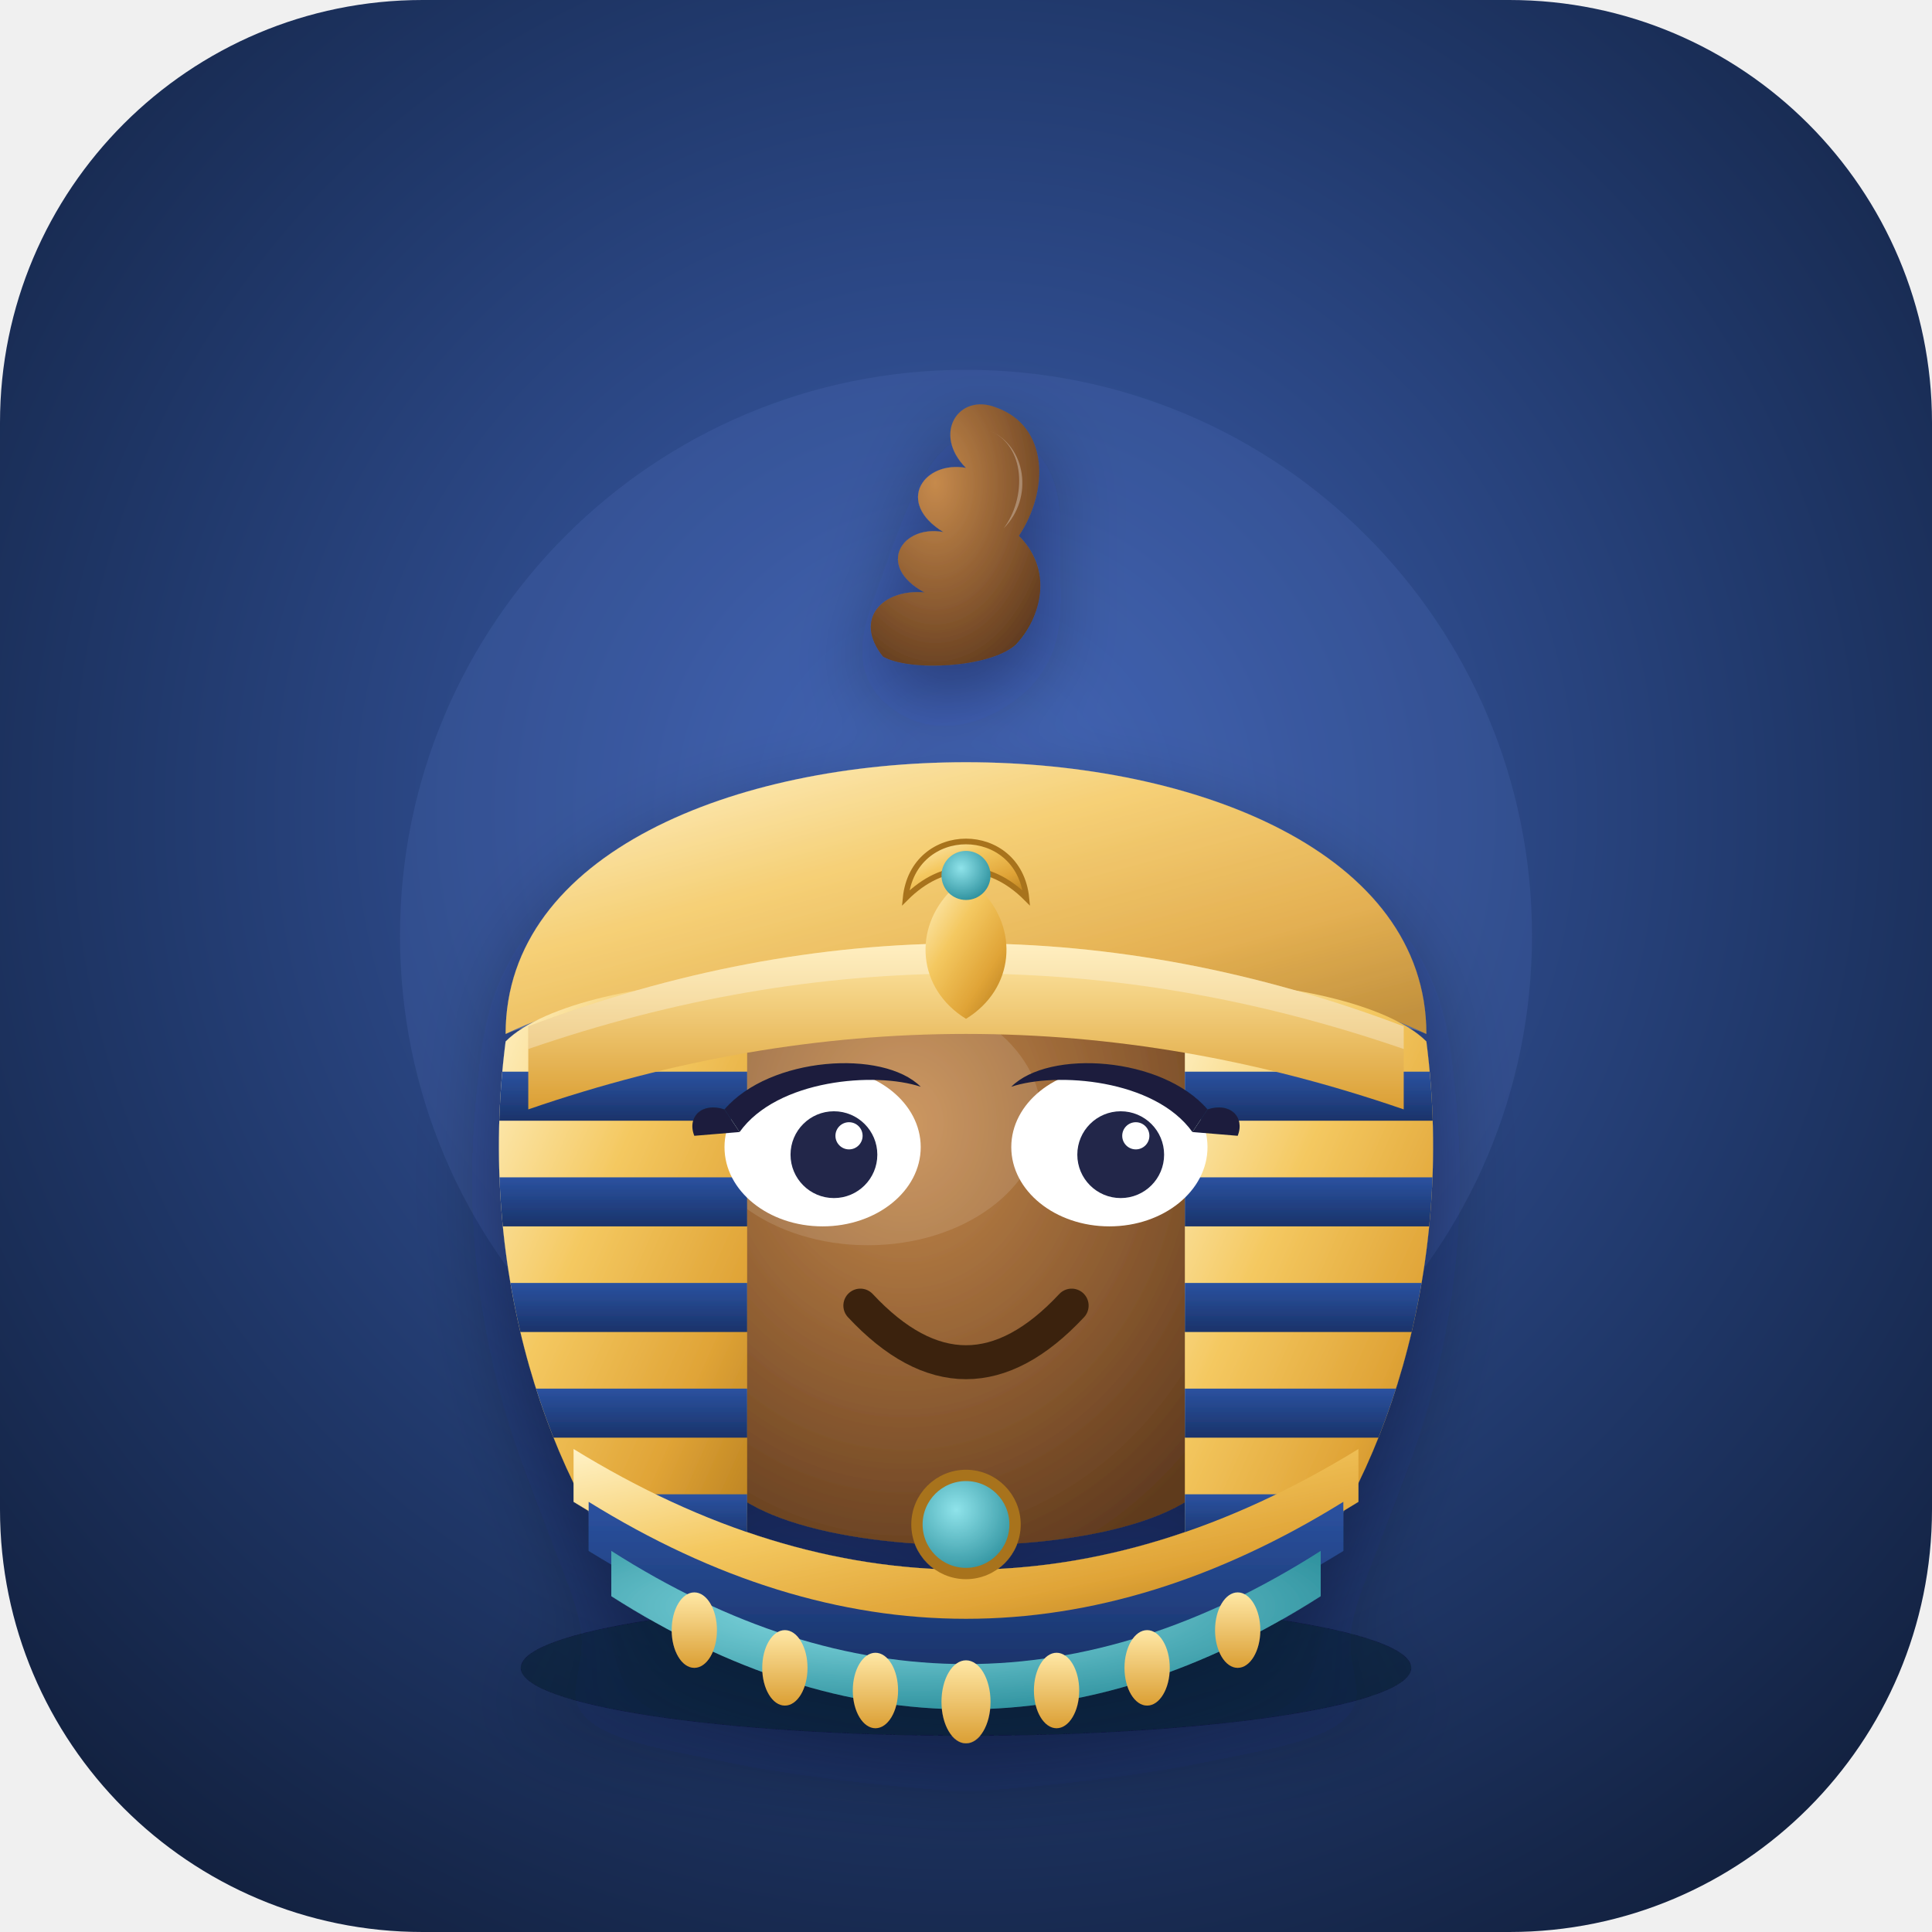
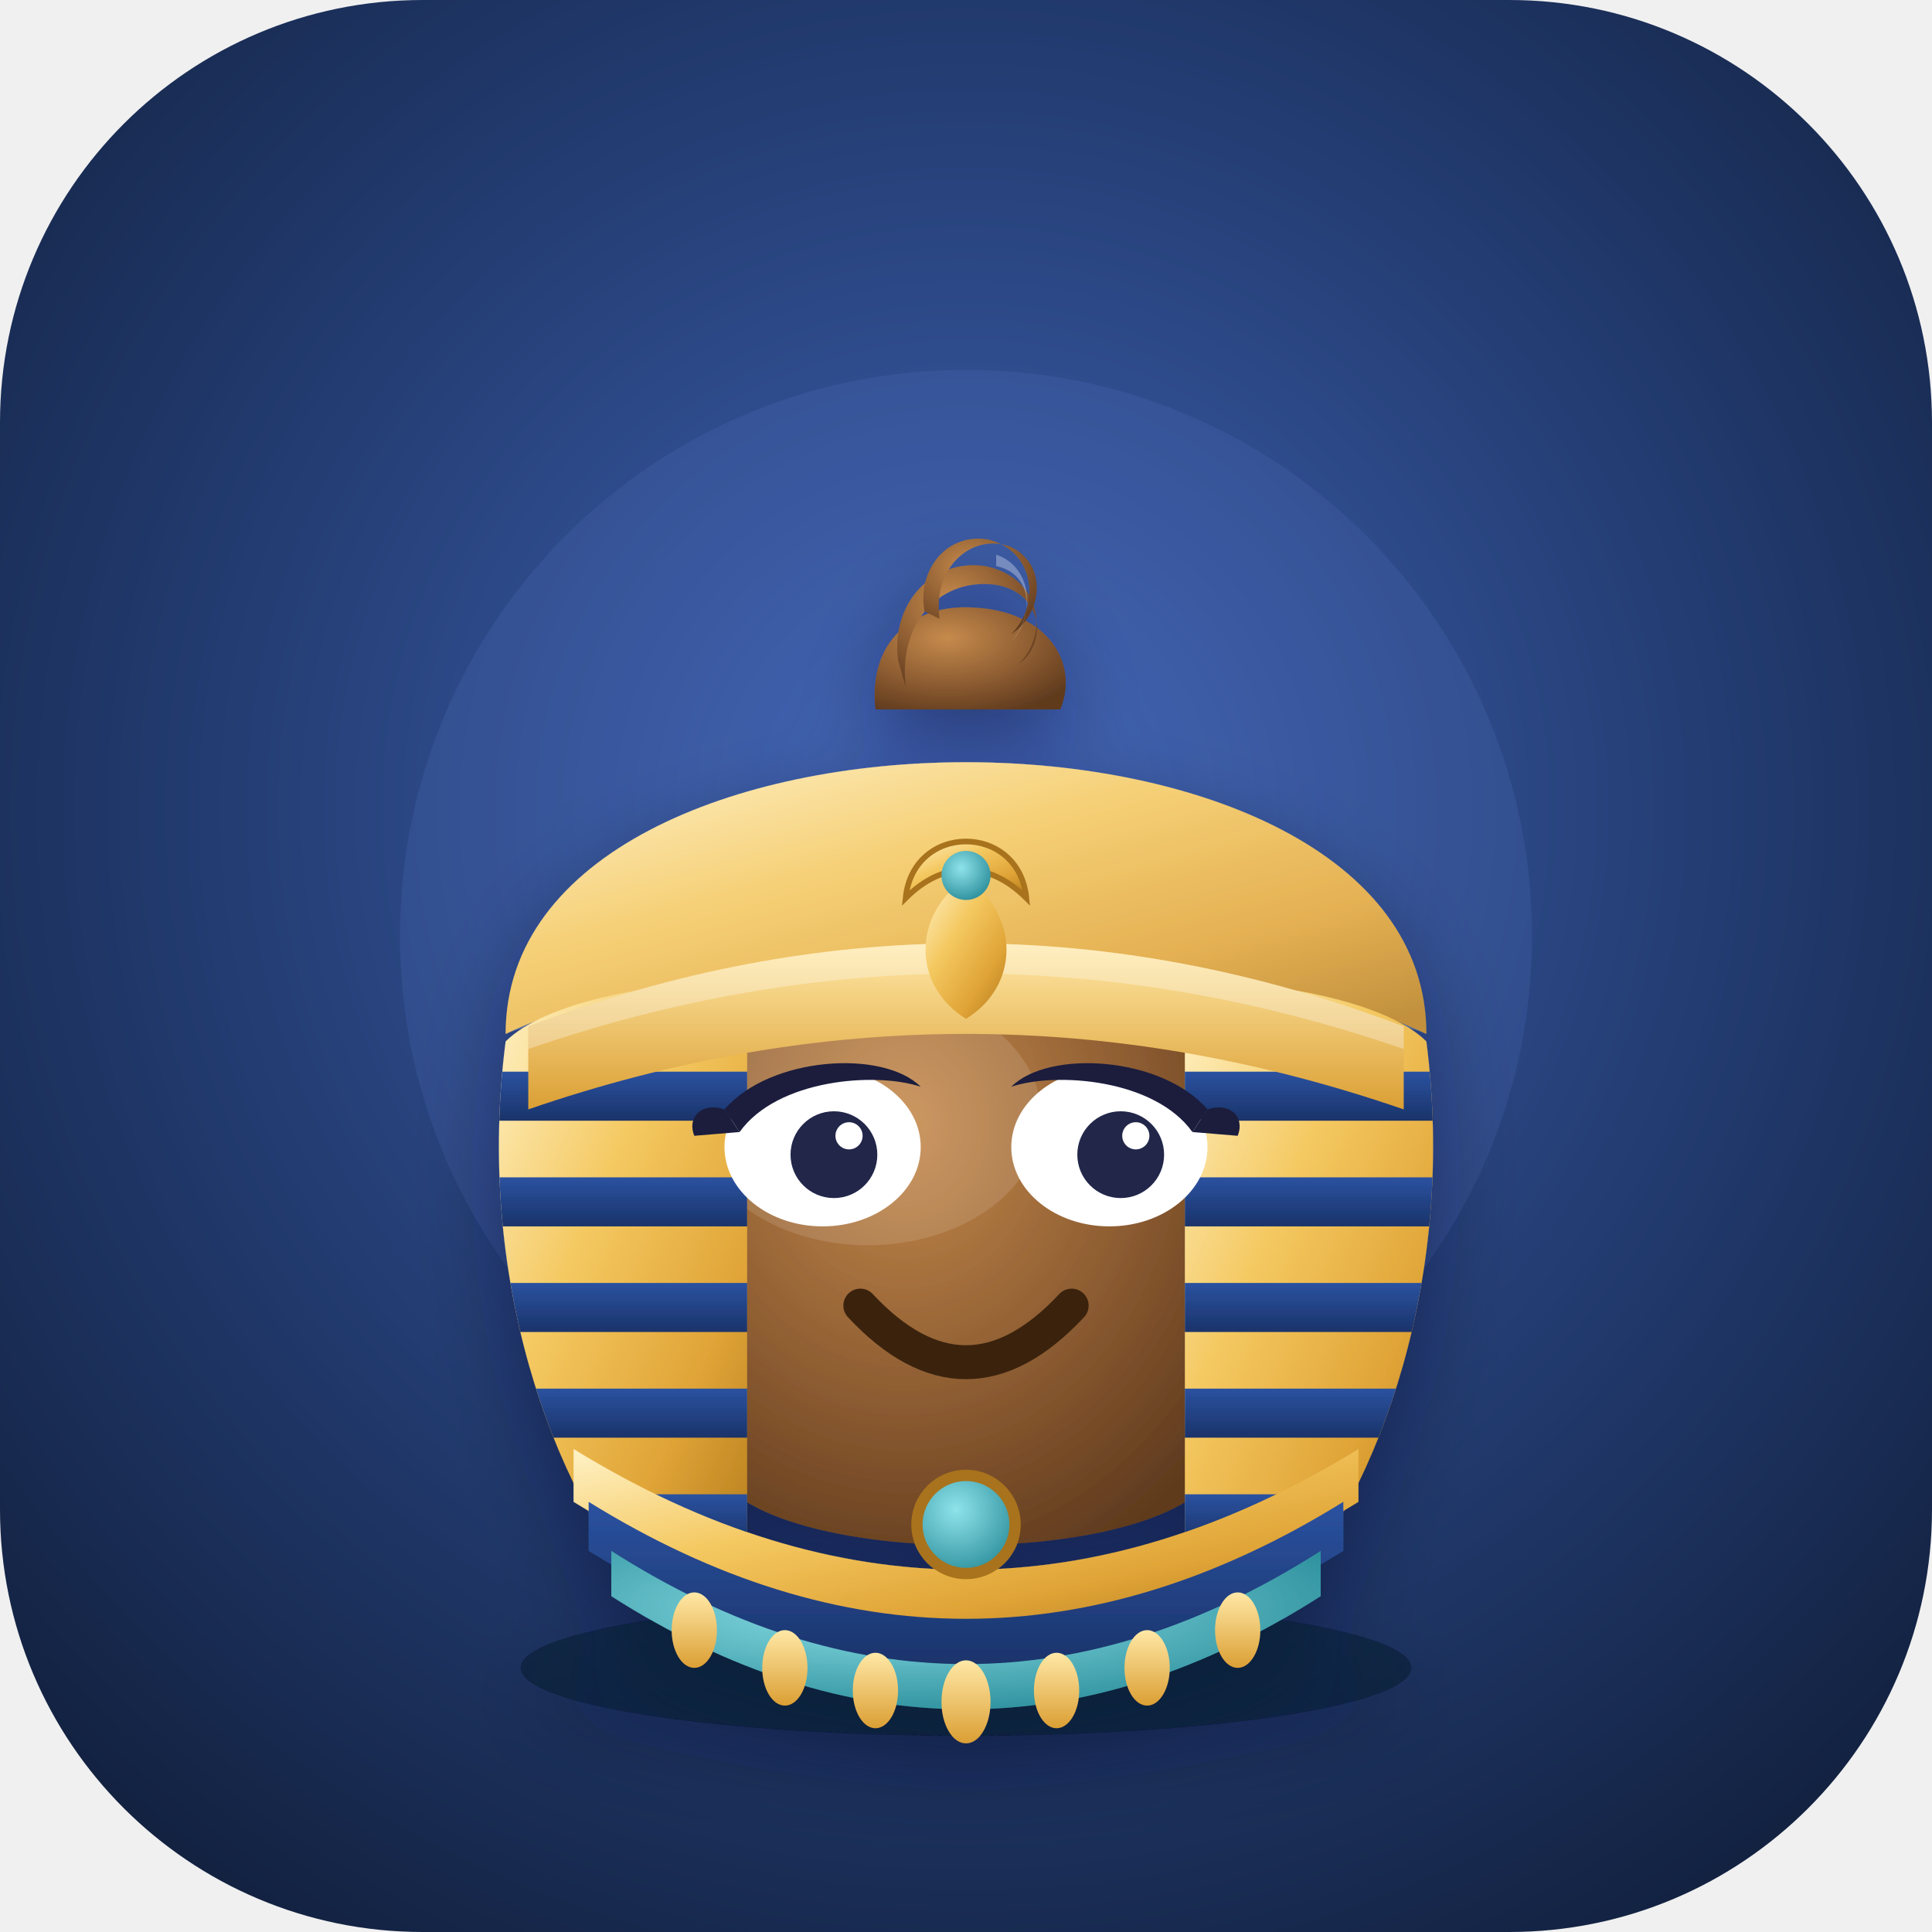
<svg xmlns="http://www.w3.org/2000/svg" viewBox="0 0 512 512" width="512" height="512">
  <defs>
    <radialGradient id="bg" cx="50%" cy="42%" r="72%">
      <stop offset="0" stop-color="#3f62b4" />
      <stop offset="0.6" stop-color="#20386a" />
      <stop offset="1" stop-color="#101d38" />
    </radialGradient>
    <linearGradient id="gold" x1="0" y1="0" x2="0.9" y2="1">
      <stop offset="0" stop-color="#fff2c6" />
      <stop offset="0.4" stop-color="#f4c860" />
      <stop offset="0.75" stop-color="#e0a437" />
      <stop offset="1" stop-color="#b9801f" />
    </linearGradient>
    <linearGradient id="goldBand" x1="0" y1="0" x2="0" y2="1">
      <stop offset="0" stop-color="#ffe8a6" />
      <stop offset="1" stop-color="#db9f34" />
    </linearGradient>
    <radialGradient id="poop" cx="38%" cy="30%" r="80%">
      <stop offset="0" stop-color="#c68a4c" />
      <stop offset="0.6" stop-color="#8a5a30" />
      <stop offset="1" stop-color="#5f3a1e" />
    </radialGradient>
    <linearGradient id="lapis" x1="0" y1="0" x2="0" y2="1">
      <stop offset="0" stop-color="#2b52a0" />
      <stop offset="1" stop-color="#1a336a" />
    </linearGradient>
    <radialGradient id="gem" cx="40%" cy="35%" r="70%">
      <stop offset="0" stop-color="#8fe3ea" />
      <stop offset="1" stop-color="#2c8f9c" />
    </radialGradient>
    <filter id="soft" x="-30%" y="-30%" width="160%" height="160%">
      <feDropShadow dx="0" dy="9" stdDeviation="11" flood-color="#0a1122" flood-opacity="0.4" />
    </filter>
    <clipPath id="laps">
      <path d="M-122 -16 C -130 46 -110 102 -84 132 L-58 132 L-58 -32 C -84 -32 -112 -26 -122 -16 Z" />
      <path d="M122 -16 C 130 46 110 102 84 132 L58 132 L58 -32 C 84 -32 112 -26 122 -16 Z" />
    </clipPath>
    <clipPath id="faceClip">
      <path d="M-68 -14 C -68 -52 68 -52 68 -14 L68 92 C 68 126 -68 126 -68 92 Z" />
    </clipPath>
  </defs>
  <rect width="512" height="512" rx="112" fill="url(#bg)" />
  <circle cx="256" cy="248" r="150" fill="#5f7fd0" opacity="0.16" />
  <g transform="translate(256 292)" filter="url(#soft)">
    <ellipse cx="0" cy="150" rx="118" ry="18" fill="#0a1122" opacity="0.45" />
-     <path d="M-22 -118              C -30 -128 -22 -136 -11 -135              C -24 -142 -17 -153 -6 -151              C -19 -159 -11 -170 0 -168              C -9 -177 -2 -188 8 -184              C 22 -179 22 -162 14 -150              C 24 -140 19 -127 13 -121              C 6 -115 -15 -114 -22 -118 Z" fill="url(#poop)" />
-     <path d="M6 -178 C 16 -174 16 -160 10 -152 C 18 -160 16 -174 6 -178 Z" fill="#ffffff" opacity="0.3" />
+     <path d="M-24 -104              C -26 -122 -14 -132 2 -131              C 22 -130 30 -116 25 -104 Z" fill="url(#poop)" />
+     <path d="M-16 -110              C -18 -128 -6 -139 8 -137              C 20 -135 22 -122 14 -116              C 22 -124 20 -139 5 -142              C -9 -144 -20 -132 -18 -117 Z" fill="url(#poop)" />
+     <path d="M-7 -128              C -9 -142 2 -151 12 -147              C 22 -142 20 -129 12 -124              C 20 -132 18 -146 6 -149              C -5 -151 -13 -141 -11 -130 Z" fill="url(#poop)" />
+     <path d="M8 -142 C 18 -140 18 -128 12 -122 C 19 -130 17 -142 8 -145 Z" fill="#ffffff" opacity="0.28" />
    <path d="M-68 -14 C -68 -52 68 -52 68 -14 L68 92 C 68 126 -68 126 -68 92 Z" fill="url(#poop)" />
    <g clip-path="url(#faceClip)">
      <ellipse cx="-26" cy="4" rx="46" ry="34" fill="#ffffff" opacity="0.12" />
    </g>
    <path d="M-122 -18 C -122 -114 122 -114 122 -18 C 68 -44 -68 -44 -122 -18 Z" fill="url(#gold)" />
    <path d="M-122 -18 C -122 -114 122 -114 122 -18 C 96 -30 -96 -30 -122 -18 Z" fill="#ffffff" opacity="0.14" />
    <path d="M-122 -16 C -130 46 -110 102 -84 132 L-58 132 L-58 -32 C -84 -32 -112 -26 -122 -16 Z" fill="url(#gold)" />
    <path d="M122 -16 C 130 46 110 102 84 132 L58 132 L58 -32 C 84 -32 112 -26 122 -16 Z" fill="url(#gold)" />
    <g clip-path="url(#laps)" fill="url(#lapis)">
      <rect x="-130" y="-8" width="260" height="13" />
      <rect x="-130" y="20" width="260" height="13" />
      <rect x="-130" y="48" width="260" height="13" />
      <rect x="-130" y="76" width="260" height="13" />
      <rect x="-130" y="104" width="260" height="13" />
    </g>
    <path d="M-116 -20 q116 -44 232 0 l0 22 q-116 -40 -232 0 Z" fill="url(#goldBand)" />
    <path d="M-116 -20 q116 -44 232 0 l0 6 q-116 -40 -232 0 Z" fill="#ffffff" opacity="0.3" />
    <g>
      <path d="M0 -22 C -13 -30 -14 -46 -4 -56 C 0 -60 0 -60 4 -56 C 14 -46 13 -30 0 -22 Z" fill="url(#gold)" />
      <path d="M-16 -54 C -14 -74 14 -74 16 -54 C 6 -64 -6 -64 -16 -54 Z" fill="url(#gold)" stroke="#a8731c" stroke-width="1.5" />
      <circle cx="0" cy="-60" r="6.5" fill="url(#gem)" />
    </g>
    <g>
      <ellipse cx="-38" cy="12" rx="26" ry="21" fill="#fff" />
      <ellipse cx="38" cy="12" rx="26" ry="21" fill="#fff" />
      <circle cx="-35" cy="14" r="11.5" fill="#20264a" />
      <circle cx="41" cy="14" r="11.5" fill="#20264a" />
      <circle cx="-31" cy="9" r="3.6" fill="#fff" />
      <circle cx="45" cy="9" r="3.6" fill="#fff" />
      <path d="M-64 2 C -52 -12 -22 -14 -12 -4 C -24 -8 -50 -6 -60 8 Z" fill="#1a1f3d" />
      <path d="M-64 2 C -70 0 -74 4 -72 9 L-60 8 Z" fill="#1a1f3d" />
      <path d="M64 2 C 52 -12 22 -14 12 -4 C 24 -8 50 -6 60 8 Z" fill="#1a1f3d" />
      <path d="M64 2 C 70 0 74 4 72 9 L60 8 Z" fill="#1a1f3d" />
    </g>
    <path d="M-28 54 q28 30 56 0" stroke="#3a2410" stroke-width="9" fill="none" stroke-linecap="round" />
    <path d="M-104 92 Q0 156 104 92 L104 106 Q0 170 -104 106 Z" fill="url(#gold)" />
    <path d="M-100 106 Q0 168 100 106 L100 119 Q0 181 -100 119 Z" fill="url(#lapis)" />
    <path d="M-94 119 Q0 179 94 119 L94 131 Q0 191 -94 131 Z" fill="url(#gem)" />
    <g fill="url(#goldBand)">
      <ellipse cx="-72" cy="140" rx="6" ry="10" />
      <ellipse cx="-48" cy="150" rx="6" ry="10" />
      <ellipse cx="-24" cy="156" rx="6" ry="10" />
      <ellipse cx="0" cy="159" rx="6.5" ry="11" />
      <ellipse cx="24" cy="156" rx="6" ry="10" />
      <ellipse cx="48" cy="150" rx="6" ry="10" />
      <ellipse cx="72" cy="140" rx="6" ry="10" />
    </g>
    <circle cx="0" cy="112" r="13" fill="url(#gem)" stroke="#a8731c" stroke-width="3" />
  </g>
</svg>
